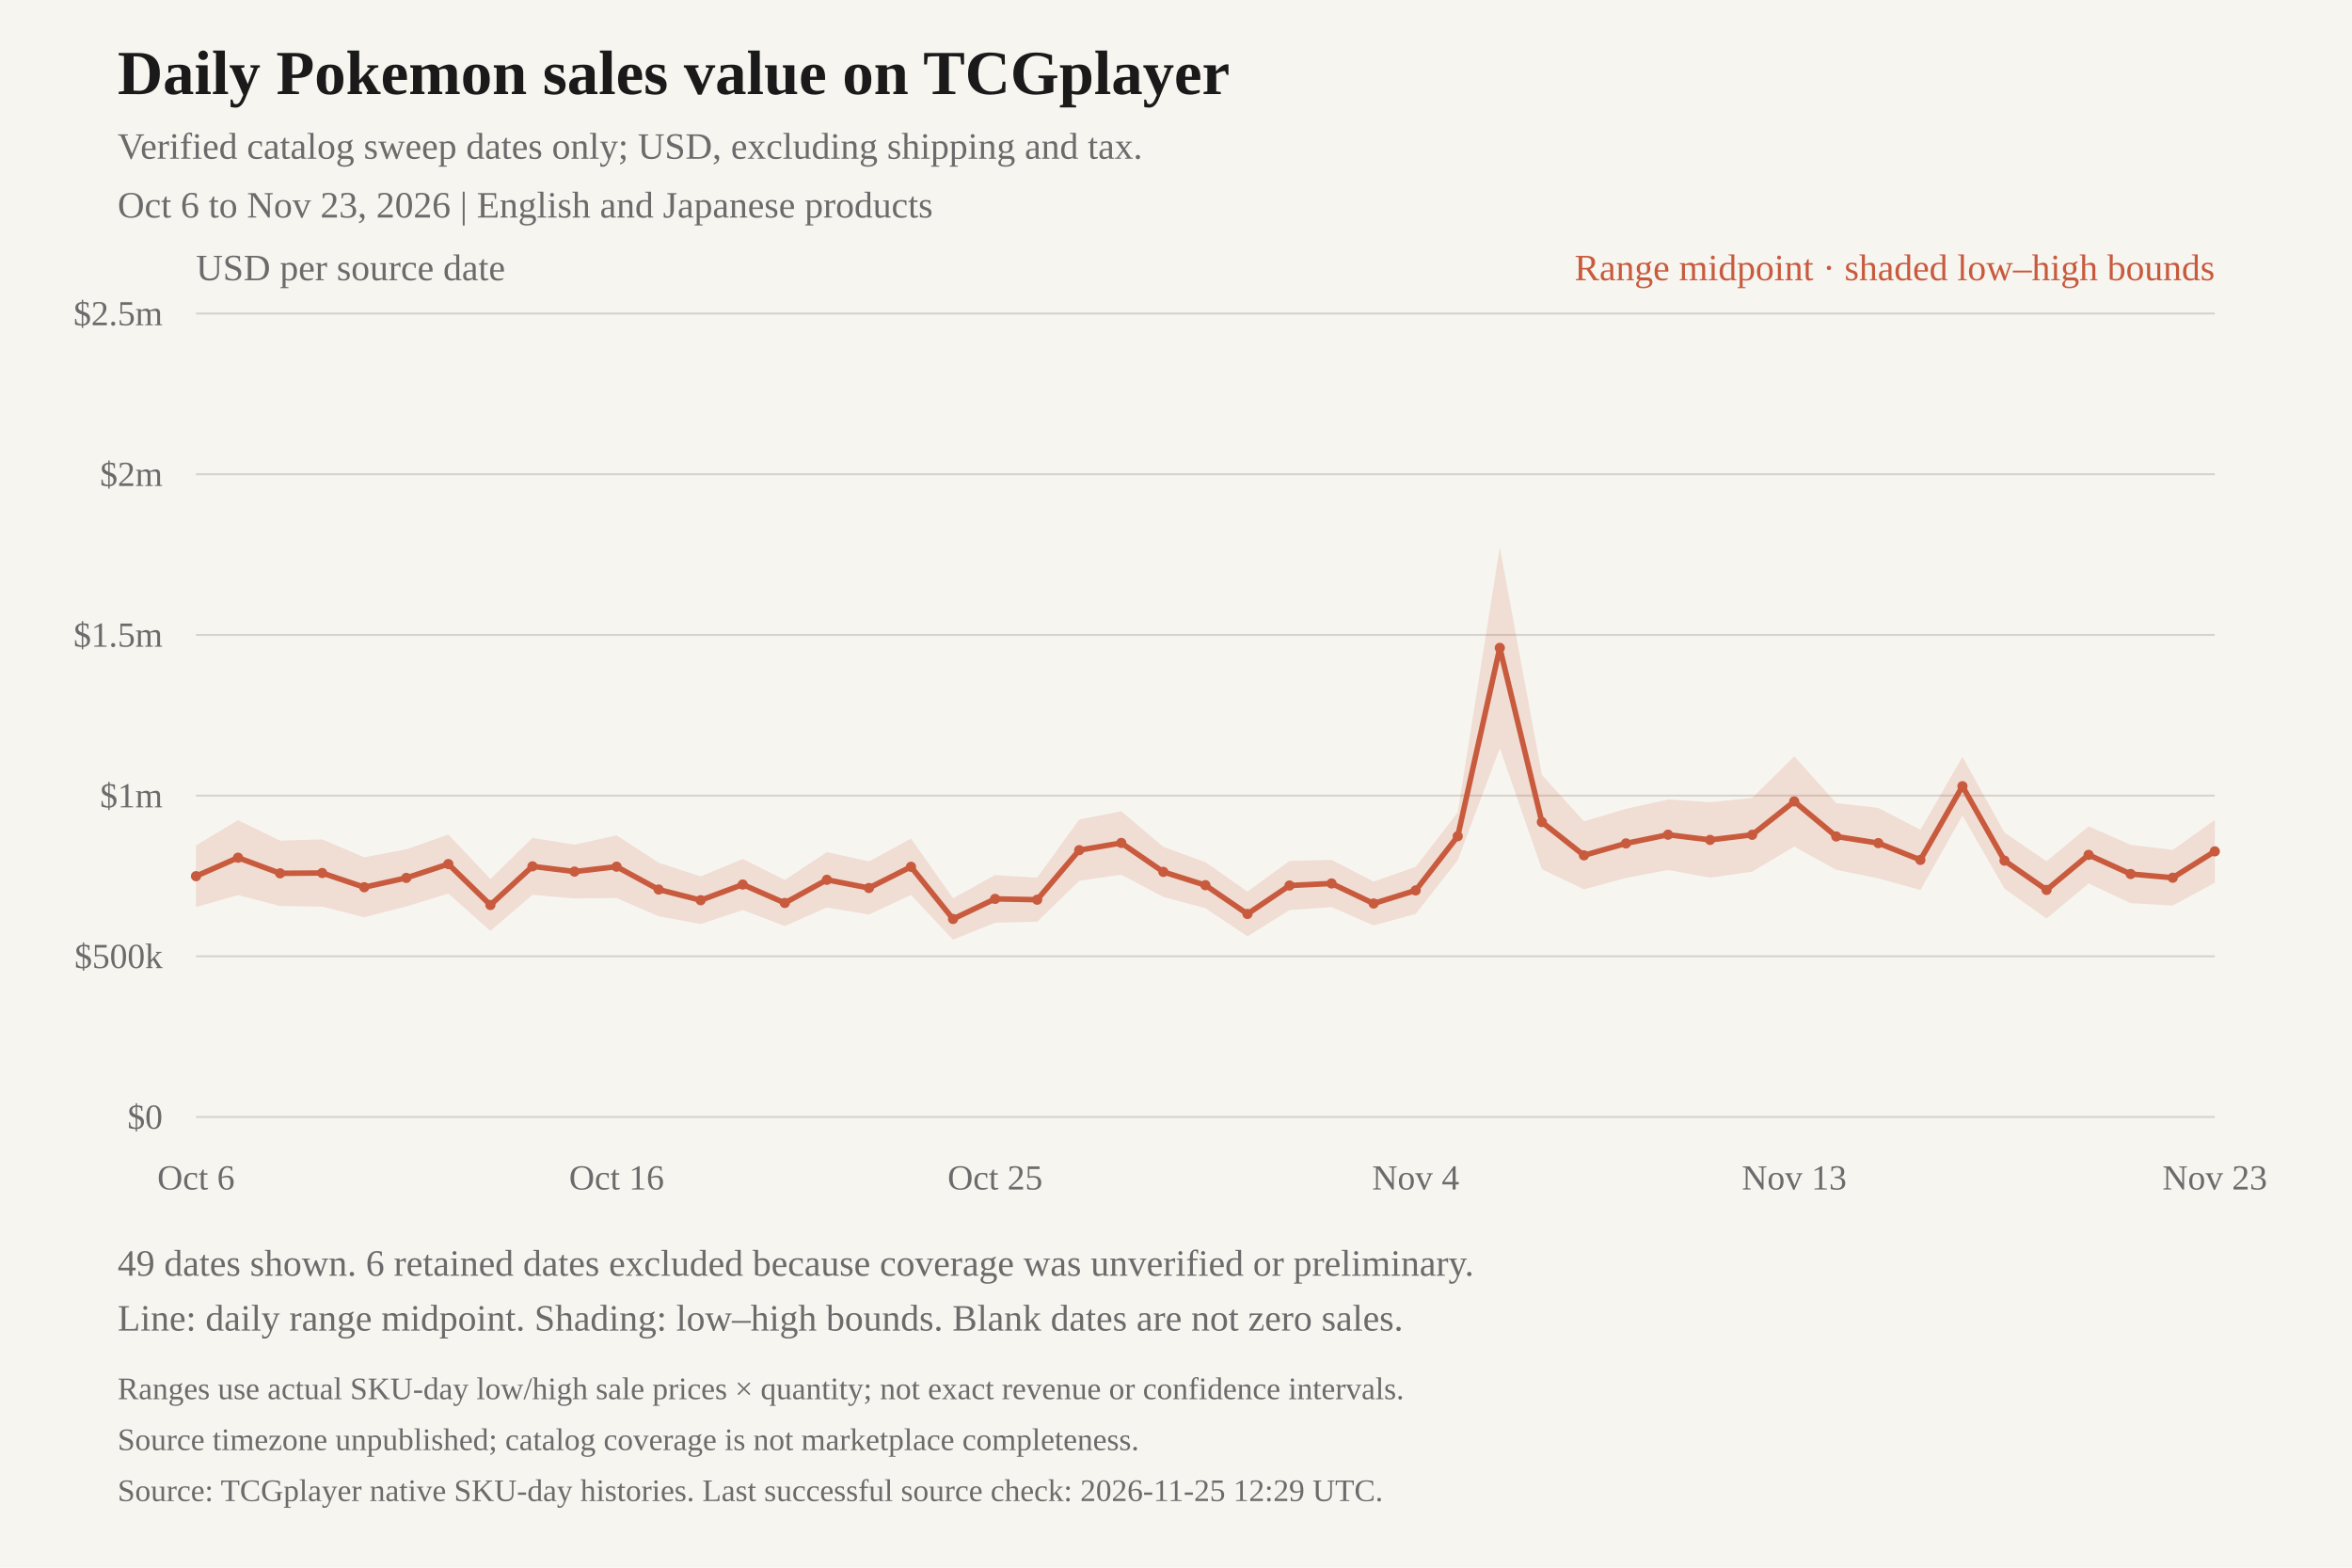
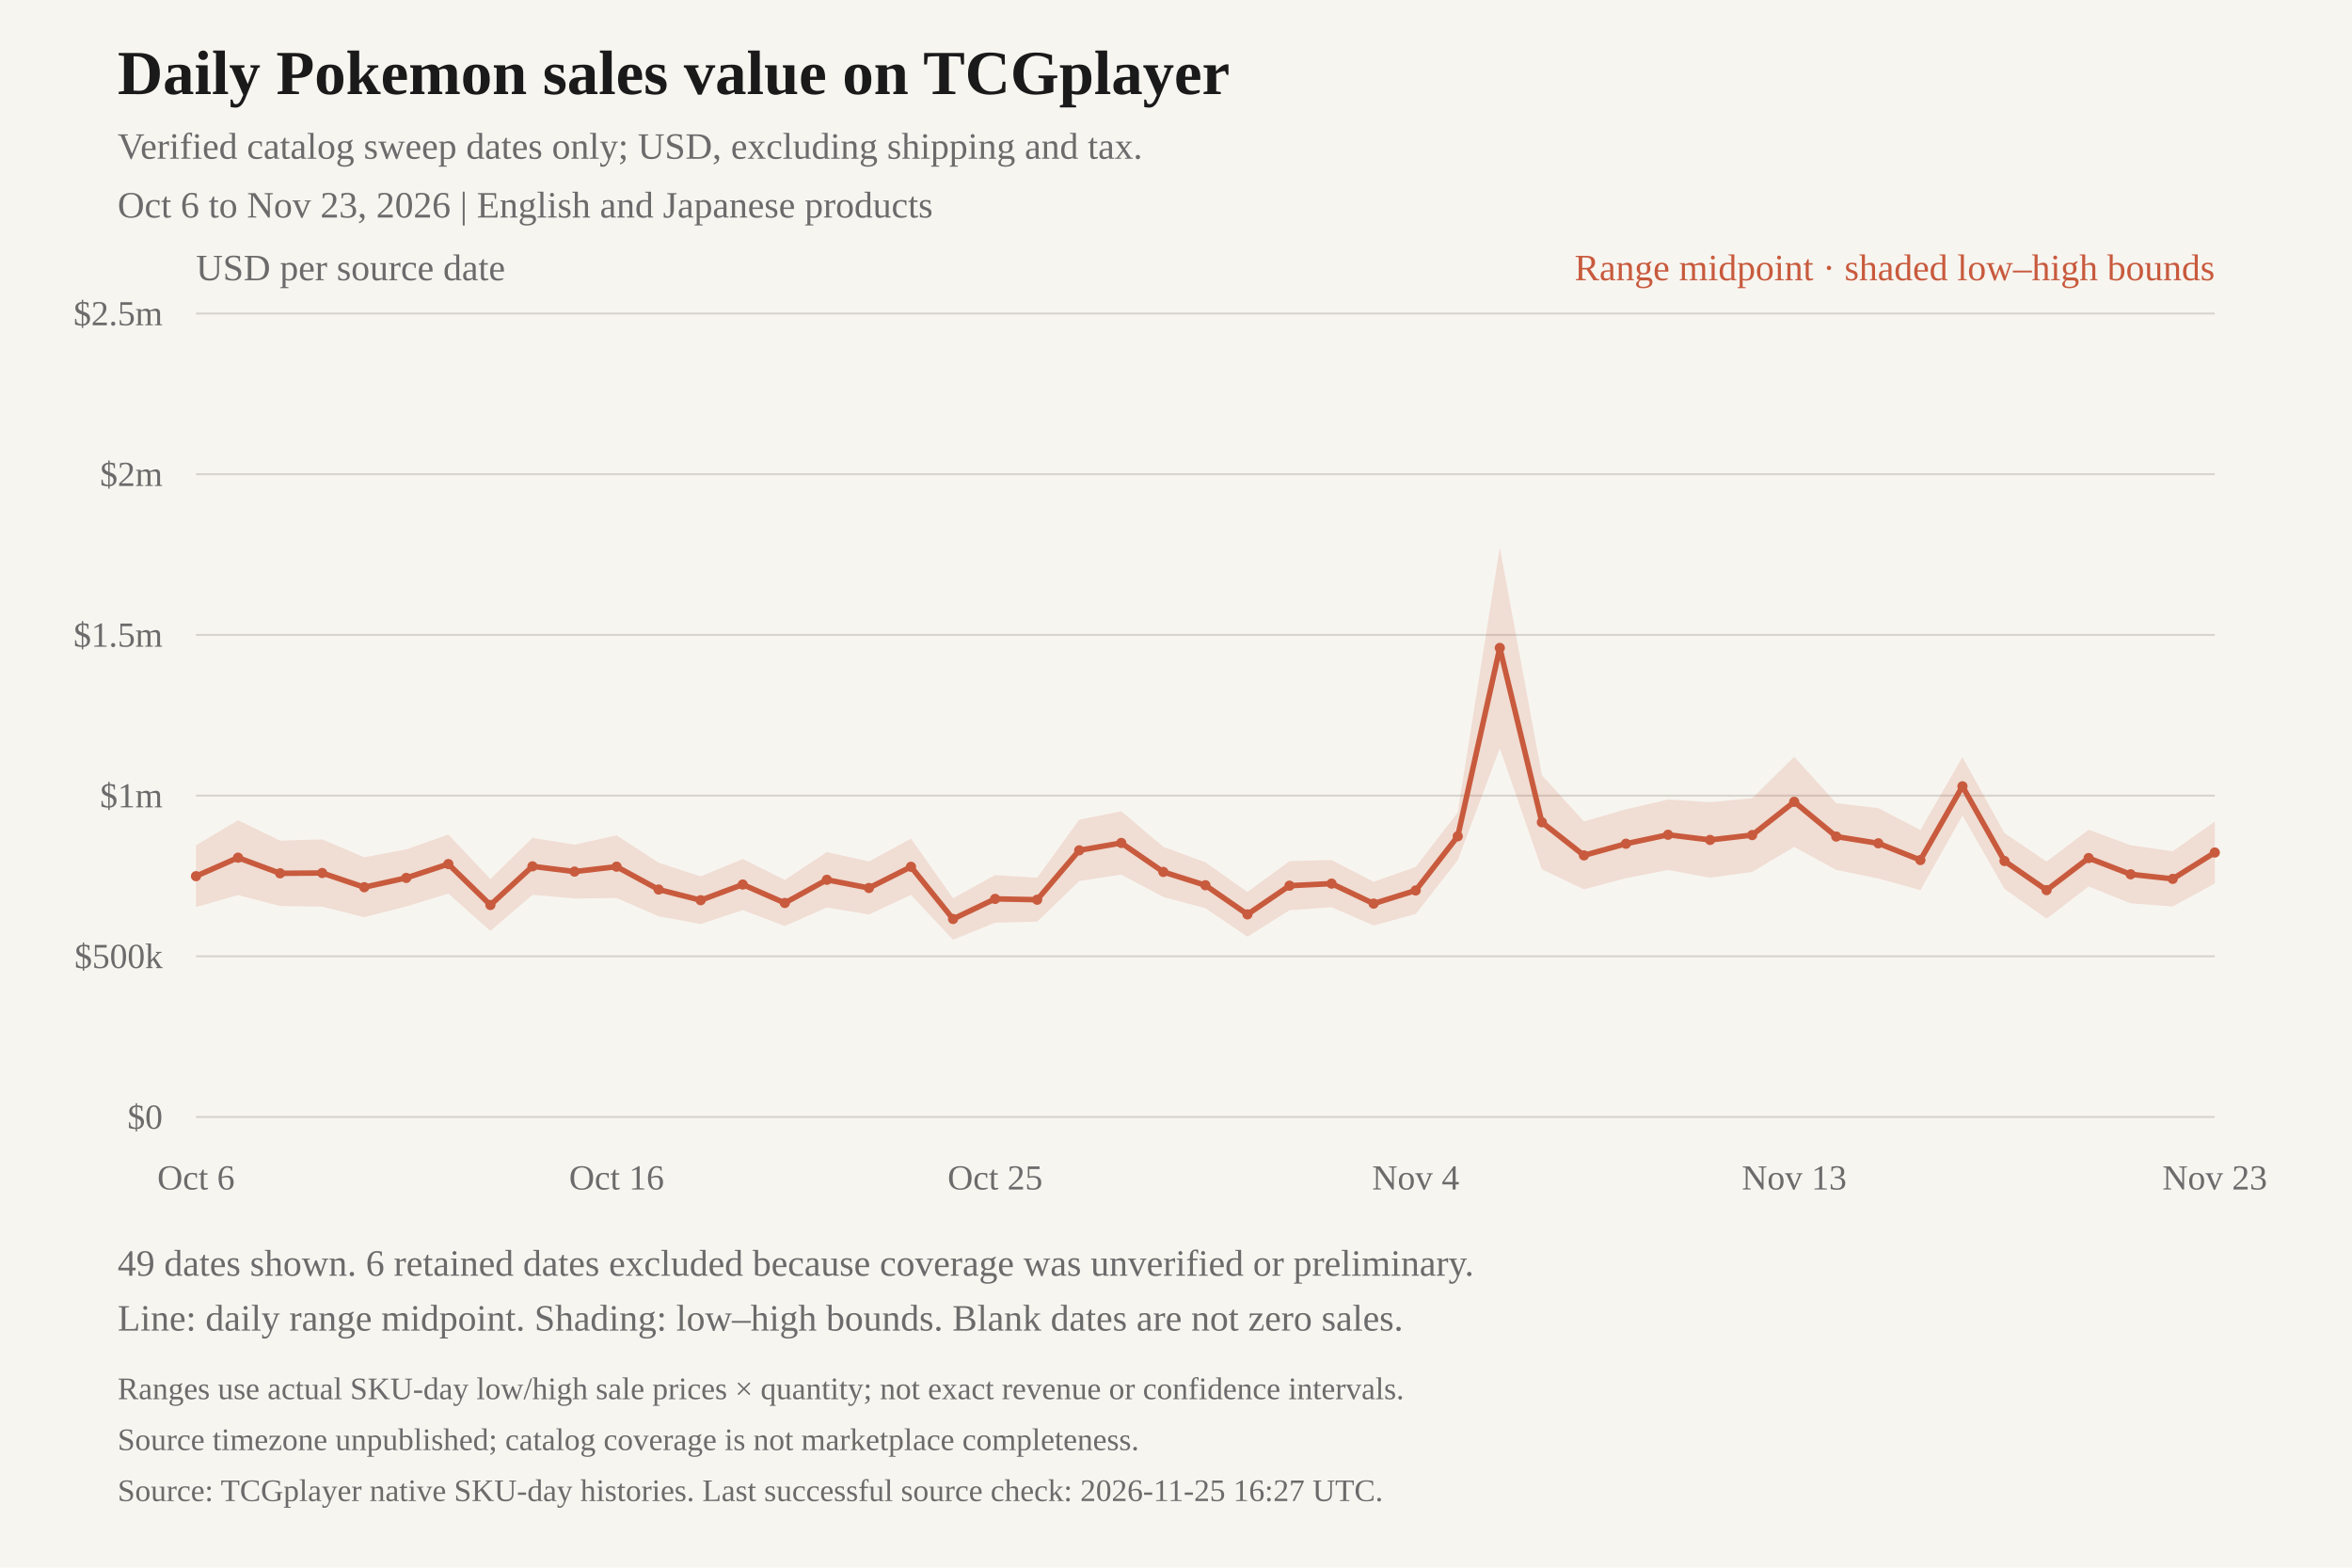
<svg xmlns="http://www.w3.org/2000/svg" width="1200" height="800" viewBox="0 0 1200 800" role="img" aria-labelledby="title description">
  <style>text{font-family:Georgia,"Liberation Serif","Times New Roman",serif;fill:#1A1A1A;font-size:19px}.title{font-size:32px;font-weight:600}.muted,.axis{fill:#6B6B6B}.axis{font-size:18px}.note{font-size:16px;fill:#6B6B6B}.grid{stroke:#D6D3CC;stroke-width:1}</style>
  <rect data-role="background" width="1200" height="800" fill="#F7F5F0" />
  <text x="60" y="48" class="title">Daily Pokemon sales value on TCGplayer</text>
  <text x="60" y="81" class="muted">Verified catalog sweep dates only; USD, excluding shipping and tax.</text>
  <text x="60" y="111" class="muted">Oct 6 to Nov 23, 2026 | English and Japanese products</text>
  <text x="100" y="143" class="muted">USD per source date</text>
  <text x="1130" y="143" text-anchor="end" style="fill:#C85A3D">Range midpoint · shaded low–high bounds</text>
  <path d="M100,570H1130" class="grid" />
  <text x="83" y="576" class="axis" text-anchor="end">$0</text>
  <path d="M100,488H1130" class="grid" />
  <text x="83" y="494" class="axis" text-anchor="end">$500k</text>
  <path d="M100,406H1130" class="grid" />
  <text x="83" y="412" class="axis" text-anchor="end">$1m</text>
  <path d="M100,324H1130" class="grid" />
  <text x="83" y="330" class="axis" text-anchor="end">$1.5m</text>
  <path d="M100,242H1130" class="grid" />
  <text x="83" y="248" class="axis" text-anchor="end">$2m</text>
  <path d="M100,160H1130" class="grid" />
  <text x="83" y="166" class="axis" text-anchor="end">$2.5m</text>
-   <polygon data-series="daily-band" points="100,431.395 121.458,418.596 142.917,428.993 164.375,428.347 185.833,437.483 207.292,433.454 228.75,425.889 250.208,448.6 271.667,427.569 293.125,431.071 314.583,426.287 336.042,440.279 357.5,447.253 378.958,438.369 400.417,449.058 421.875,434.841 443.333,439.616 464.792,427.977 486.25,458.392 507.708,446.556 529.167,447.917 550.625,418.209 572.083,414.005 593.542,432.151 615,440.014 636.458,455 657.917,439.357 679.375,438.823 700.833,449.919 722.292,442.384 743.75,414.548 765.208,279.39 786.667,395.464 808.125,419.163 829.583,412.768 851.042,407.987 872.5,409.342 893.958,407.215 915.417,385.968 936.875,409.838 958.333,412.286 979.792,423.472 1001.25,386.266 1022.708,424.903 1044.167,439.537 1065.625,421.678 1087.083,431.144 1108.542,433.72 1130,418.415 1130,450.502 1108.542,462.099 1087.083,460.87 1065.625,450.814 1044.167,468.708 1022.708,453.467 1001.25,416.163 979.792,454.161 958.333,448.212 936.875,443.875 915.417,431.984 893.958,444.807 872.5,447.866 851.042,443.933 829.583,448.02 808.125,453.81 786.667,443.538 765.208,381.808 743.75,438.922 722.292,466.373 700.833,472.212 679.375,462.859 657.917,464.421 636.458,477.789 615,463.432 593.542,457.704 572.083,446.304 550.625,449.477 529.167,470.34 507.708,470.849 486.25,479.541 464.792,456.674 443.333,466.671 421.875,463.09 400.417,472.524 378.958,464.4 357.5,471.512 336.042,467.575 314.583,458.248 293.125,458.461 271.667,456.626 250.208,475.046 228.75,455.971 207.292,462.546 185.833,468.031 164.375,462.639 142.917,462.325 121.458,456.767 100,462.839" fill="#C85A3D" fill-opacity="0.16" />
-   <polyline data-series="daily-midpoint" points="100,447.117 121.458,437.682 142.917,445.659 164.375,445.493 185.833,452.757 207.292,448 228.75,440.93 250.208,461.823 271.667,442.097 293.125,444.766 314.583,442.267 336.042,453.927 357.5,459.382 378.958,451.384 400.417,460.791 421.875,448.965 443.333,453.144 464.792,442.326 486.25,468.967 507.708,458.703 529.167,459.128 550.625,433.843 572.083,430.155 593.542,444.928 615,451.723 636.458,466.394 657.917,451.889 679.375,450.841 700.833,461.066 722.292,454.378 743.75,426.735 765.208,330.599 786.667,419.501 808.125,436.487 829.583,430.394 851.042,425.96 872.5,428.604 893.958,426.011 915.417,408.976 936.875,426.856 958.333,430.249 979.792,438.816 1001.25,401.215 1022.708,439.185 1044.167,454.123 1065.625,436.246 1087.083,446.007 1108.542,447.91 1130,434.458" fill="none" stroke="#C85A3D" stroke-width="2.8" stroke-linejoin="round" stroke-linecap="round" />
+   <polygon data-series="daily-band" points="100,431.395 121.458,418.596 142.917,428.993 164.375,428.347 185.833,437.483 207.292,433.454 228.75,425.889 250.208,448.6 271.667,427.569 293.125,431.071 314.583,426.287 336.042,440.279 357.5,447.253 378.958,438.369 400.417,449.058 421.875,434.841 443.333,439.616 464.792,427.977 486.25,458.392 507.708,446.556 529.167,447.917 550.625,418.306 572.083,414.013 593.542,432.176 615,440.044 636.458,455.219 657.917,439.456 679.375,438.903 700.833,449.986 722.292,442.427 743.75,414.589 765.208,279.42 786.667,395.601 808.125,419.203 829.583,412.992 851.042,408.019 872.5,409.367 893.958,407.367 915.417,386.209 936.875,409.897 958.333,412.404 979.792,423.566 1001.25,386.388 1022.708,425.17 1044.167,439.679 1065.625,423.405 1087.083,431.363 1108.542,434.429 1130,419.262 1130,450.846 1108.542,462.558 1087.083,460.968 1065.625,452.349 1044.167,468.785 1022.708,453.6 1001.25,416.151 979.792,454.206 958.333,448.283 936.875,443.907 915.417,432.152 893.958,444.929 872.5,447.879 851.042,443.953 829.583,448.128 808.125,453.823 786.667,443.596 765.208,381.828 743.75,438.953 722.292,466.399 700.833,472.252 679.375,462.924 657.917,464.49 636.458,477.992 615,463.448 593.542,457.719 572.083,446.306 550.625,449.56 529.167,470.34 507.708,470.849 486.25,479.541 464.792,456.674 443.333,466.671 421.875,463.09 400.417,472.524 378.958,464.4 357.5,471.512 336.042,467.575 314.583,458.248 293.125,458.461 271.667,456.626 250.208,475.046 228.75,455.971 207.292,462.546 185.833,468.031 164.375,462.639 142.917,462.325 121.458,456.767 100,462.839" fill="#C85A3D" fill-opacity="0.16" />
+   <polyline data-series="daily-midpoint" points="100,447.117 121.458,437.682 142.917,445.659 164.375,445.493 185.833,452.757 207.292,448 228.75,440.93 250.208,461.823 271.667,442.097 293.125,444.766 314.583,442.267 336.042,453.927 357.5,459.382 378.958,451.384 400.417,460.791 421.875,448.965 443.333,453.144 464.792,442.326 486.25,468.967 507.708,458.703 529.167,459.128 550.625,433.933 572.083,430.159 593.542,444.948 615,451.746 636.458,466.605 657.917,451.973 679.375,450.914 700.833,461.119 722.292,454.413 743.75,426.771 765.208,330.624 786.667,419.599 808.125,436.513 829.583,430.56 851.042,425.986 872.5,428.623 893.958,426.148 915.417,409.181 936.875,426.902 958.333,430.344 979.792,438.886 1001.25,401.269 1022.708,439.385 1044.167,454.232 1065.625,437.877 1087.083,446.165 1108.542,448.493 1130,435.054" fill="none" stroke="#C85A3D" stroke-width="2.8" stroke-linejoin="round" stroke-linecap="round" />
  <circle data-series="daily-observation" cx="100" cy="447.117" r="2.6" fill="#C85A3D" />
  <circle data-series="daily-observation" cx="121.458" cy="437.682" r="2.6" fill="#C85A3D" />
  <circle data-series="daily-observation" cx="142.917" cy="445.659" r="2.6" fill="#C85A3D" />
  <circle data-series="daily-observation" cx="164.375" cy="445.493" r="2.6" fill="#C85A3D" />
  <circle data-series="daily-observation" cx="185.833" cy="452.757" r="2.6" fill="#C85A3D" />
  <circle data-series="daily-observation" cx="207.292" cy="448" r="2.6" fill="#C85A3D" />
  <circle data-series="daily-observation" cx="228.75" cy="440.93" r="2.6" fill="#C85A3D" />
  <circle data-series="daily-observation" cx="250.208" cy="461.823" r="2.6" fill="#C85A3D" />
  <circle data-series="daily-observation" cx="271.667" cy="442.097" r="2.6" fill="#C85A3D" />
  <circle data-series="daily-observation" cx="293.125" cy="444.766" r="2.6" fill="#C85A3D" />
  <circle data-series="daily-observation" cx="314.583" cy="442.267" r="2.6" fill="#C85A3D" />
  <circle data-series="daily-observation" cx="336.042" cy="453.927" r="2.6" fill="#C85A3D" />
  <circle data-series="daily-observation" cx="357.5" cy="459.382" r="2.6" fill="#C85A3D" />
  <circle data-series="daily-observation" cx="378.958" cy="451.384" r="2.6" fill="#C85A3D" />
  <circle data-series="daily-observation" cx="400.417" cy="460.791" r="2.6" fill="#C85A3D" />
  <circle data-series="daily-observation" cx="421.875" cy="448.965" r="2.6" fill="#C85A3D" />
  <circle data-series="daily-observation" cx="443.333" cy="453.144" r="2.6" fill="#C85A3D" />
  <circle data-series="daily-observation" cx="464.792" cy="442.326" r="2.6" fill="#C85A3D" />
  <circle data-series="daily-observation" cx="486.25" cy="468.967" r="2.6" fill="#C85A3D" />
  <circle data-series="daily-observation" cx="507.708" cy="458.703" r="2.6" fill="#C85A3D" />
  <circle data-series="daily-observation" cx="529.167" cy="459.128" r="2.6" fill="#C85A3D" />
-   <circle data-series="daily-observation" cx="550.625" cy="433.843" r="2.6" fill="#C85A3D" />
-   <circle data-series="daily-observation" cx="572.083" cy="430.155" r="2.6" fill="#C85A3D" />
-   <circle data-series="daily-observation" cx="593.542" cy="444.928" r="2.6" fill="#C85A3D" />
-   <circle data-series="daily-observation" cx="615" cy="451.723" r="2.6" fill="#C85A3D" />
-   <circle data-series="daily-observation" cx="636.458" cy="466.394" r="2.6" fill="#C85A3D" />
-   <circle data-series="daily-observation" cx="657.917" cy="451.889" r="2.6" fill="#C85A3D" />
-   <circle data-series="daily-observation" cx="679.375" cy="450.841" r="2.6" fill="#C85A3D" />
-   <circle data-series="daily-observation" cx="700.833" cy="461.066" r="2.6" fill="#C85A3D" />
-   <circle data-series="daily-observation" cx="722.292" cy="454.378" r="2.6" fill="#C85A3D" />
-   <circle data-series="daily-observation" cx="743.75" cy="426.735" r="2.6" fill="#C85A3D" />
-   <circle data-series="daily-observation" cx="765.208" cy="330.599" r="2.6" fill="#C85A3D" />
-   <circle data-series="daily-observation" cx="786.667" cy="419.501" r="2.6" fill="#C85A3D" />
-   <circle data-series="daily-observation" cx="808.125" cy="436.487" r="2.6" fill="#C85A3D" />
-   <circle data-series="daily-observation" cx="829.583" cy="430.394" r="2.6" fill="#C85A3D" />
-   <circle data-series="daily-observation" cx="851.042" cy="425.96" r="2.6" fill="#C85A3D" />
-   <circle data-series="daily-observation" cx="872.5" cy="428.604" r="2.6" fill="#C85A3D" />
-   <circle data-series="daily-observation" cx="893.958" cy="426.011" r="2.6" fill="#C85A3D" />
-   <circle data-series="daily-observation" cx="915.417" cy="408.976" r="2.6" fill="#C85A3D" />
-   <circle data-series="daily-observation" cx="936.875" cy="426.856" r="2.6" fill="#C85A3D" />
-   <circle data-series="daily-observation" cx="958.333" cy="430.249" r="2.6" fill="#C85A3D" />
-   <circle data-series="daily-observation" cx="979.792" cy="438.816" r="2.6" fill="#C85A3D" />
-   <circle data-series="daily-observation" cx="1001.25" cy="401.215" r="2.6" fill="#C85A3D" />
-   <circle data-series="daily-observation" cx="1022.708" cy="439.185" r="2.6" fill="#C85A3D" />
-   <circle data-series="daily-observation" cx="1044.167" cy="454.123" r="2.6" fill="#C85A3D" />
-   <circle data-series="daily-observation" cx="1065.625" cy="436.246" r="2.6" fill="#C85A3D" />
-   <circle data-series="daily-observation" cx="1087.083" cy="446.007" r="2.6" fill="#C85A3D" />
-   <circle data-series="daily-observation" cx="1108.542" cy="447.91" r="2.6" fill="#C85A3D" />
-   <circle data-series="daily-observation" cx="1130" cy="434.458" r="2.6" fill="#C85A3D" />
+   <circle data-series="daily-observation" cx="550.625" cy="433.933" r="2.6" fill="#C85A3D" />
+   <circle data-series="daily-observation" cx="572.083" cy="430.159" r="2.6" fill="#C85A3D" />
+   <circle data-series="daily-observation" cx="593.542" cy="444.948" r="2.6" fill="#C85A3D" />
+   <circle data-series="daily-observation" cx="615" cy="451.746" r="2.6" fill="#C85A3D" />
+   <circle data-series="daily-observation" cx="636.458" cy="466.605" r="2.6" fill="#C85A3D" />
+   <circle data-series="daily-observation" cx="657.917" cy="451.973" r="2.6" fill="#C85A3D" />
+   <circle data-series="daily-observation" cx="679.375" cy="450.914" r="2.6" fill="#C85A3D" />
+   <circle data-series="daily-observation" cx="700.833" cy="461.119" r="2.6" fill="#C85A3D" />
+   <circle data-series="daily-observation" cx="722.292" cy="454.413" r="2.6" fill="#C85A3D" />
+   <circle data-series="daily-observation" cx="743.75" cy="426.771" r="2.6" fill="#C85A3D" />
+   <circle data-series="daily-observation" cx="765.208" cy="330.624" r="2.6" fill="#C85A3D" />
+   <circle data-series="daily-observation" cx="786.667" cy="419.599" r="2.6" fill="#C85A3D" />
+   <circle data-series="daily-observation" cx="808.125" cy="436.513" r="2.6" fill="#C85A3D" />
+   <circle data-series="daily-observation" cx="829.583" cy="430.56" r="2.6" fill="#C85A3D" />
+   <circle data-series="daily-observation" cx="851.042" cy="425.986" r="2.6" fill="#C85A3D" />
+   <circle data-series="daily-observation" cx="872.5" cy="428.623" r="2.6" fill="#C85A3D" />
+   <circle data-series="daily-observation" cx="893.958" cy="426.148" r="2.6" fill="#C85A3D" />
+   <circle data-series="daily-observation" cx="915.417" cy="409.181" r="2.6" fill="#C85A3D" />
+   <circle data-series="daily-observation" cx="936.875" cy="426.902" r="2.6" fill="#C85A3D" />
+   <circle data-series="daily-observation" cx="958.333" cy="430.344" r="2.6" fill="#C85A3D" />
+   <circle data-series="daily-observation" cx="979.792" cy="438.886" r="2.6" fill="#C85A3D" />
+   <circle data-series="daily-observation" cx="1001.25" cy="401.269" r="2.6" fill="#C85A3D" />
+   <circle data-series="daily-observation" cx="1022.708" cy="439.385" r="2.6" fill="#C85A3D" />
+   <circle data-series="daily-observation" cx="1044.167" cy="454.232" r="2.6" fill="#C85A3D" />
+   <circle data-series="daily-observation" cx="1065.625" cy="437.877" r="2.6" fill="#C85A3D" />
+   <circle data-series="daily-observation" cx="1087.083" cy="446.165" r="2.6" fill="#C85A3D" />
+   <circle data-series="daily-observation" cx="1108.542" cy="448.493" r="2.6" fill="#C85A3D" />
+   <circle data-series="daily-observation" cx="1130" cy="435.054" r="2.6" fill="#C85A3D" />
  <text x="100" y="607" class="axis" text-anchor="middle">Oct 6</text>
  <text x="314.583" y="607" class="axis" text-anchor="middle">Oct 16</text>
  <text x="507.708" y="607" class="axis" text-anchor="middle">Oct 25</text>
  <text x="722.292" y="607" class="axis" text-anchor="middle">Nov 4</text>
  <text x="915.417" y="607" class="axis" text-anchor="middle">Nov 13</text>
  <text x="1130" y="607" class="axis" text-anchor="middle">Nov 23</text>
  <text x="60" y="651" class="muted">49 dates shown. 6 retained dates excluded because coverage was unverified or preliminary.</text>
  <text x="60" y="679" class="muted">Line: daily range midpoint. Shading: low–high bounds. Blank dates are not zero sales.</text>
  <text x="60" y="714" class="note">Ranges use actual SKU-day low/high sale prices × quantity; not exact revenue or confidence intervals.</text>
  <text x="60" y="740" class="note">Source timezone unpublished; catalog coverage is not marketplace completeness.</text>
-   <text x="60" y="766" class="note">Source: TCGplayer native SKU-day histories. Last successful source check: 2026-11-25 12:29 UTC.</text>
+   <text x="60" y="766" class="note">Source: TCGplayer native SKU-day histories. Last successful source check: 2026-11-25 16:27 UTC.</text>
</svg>
